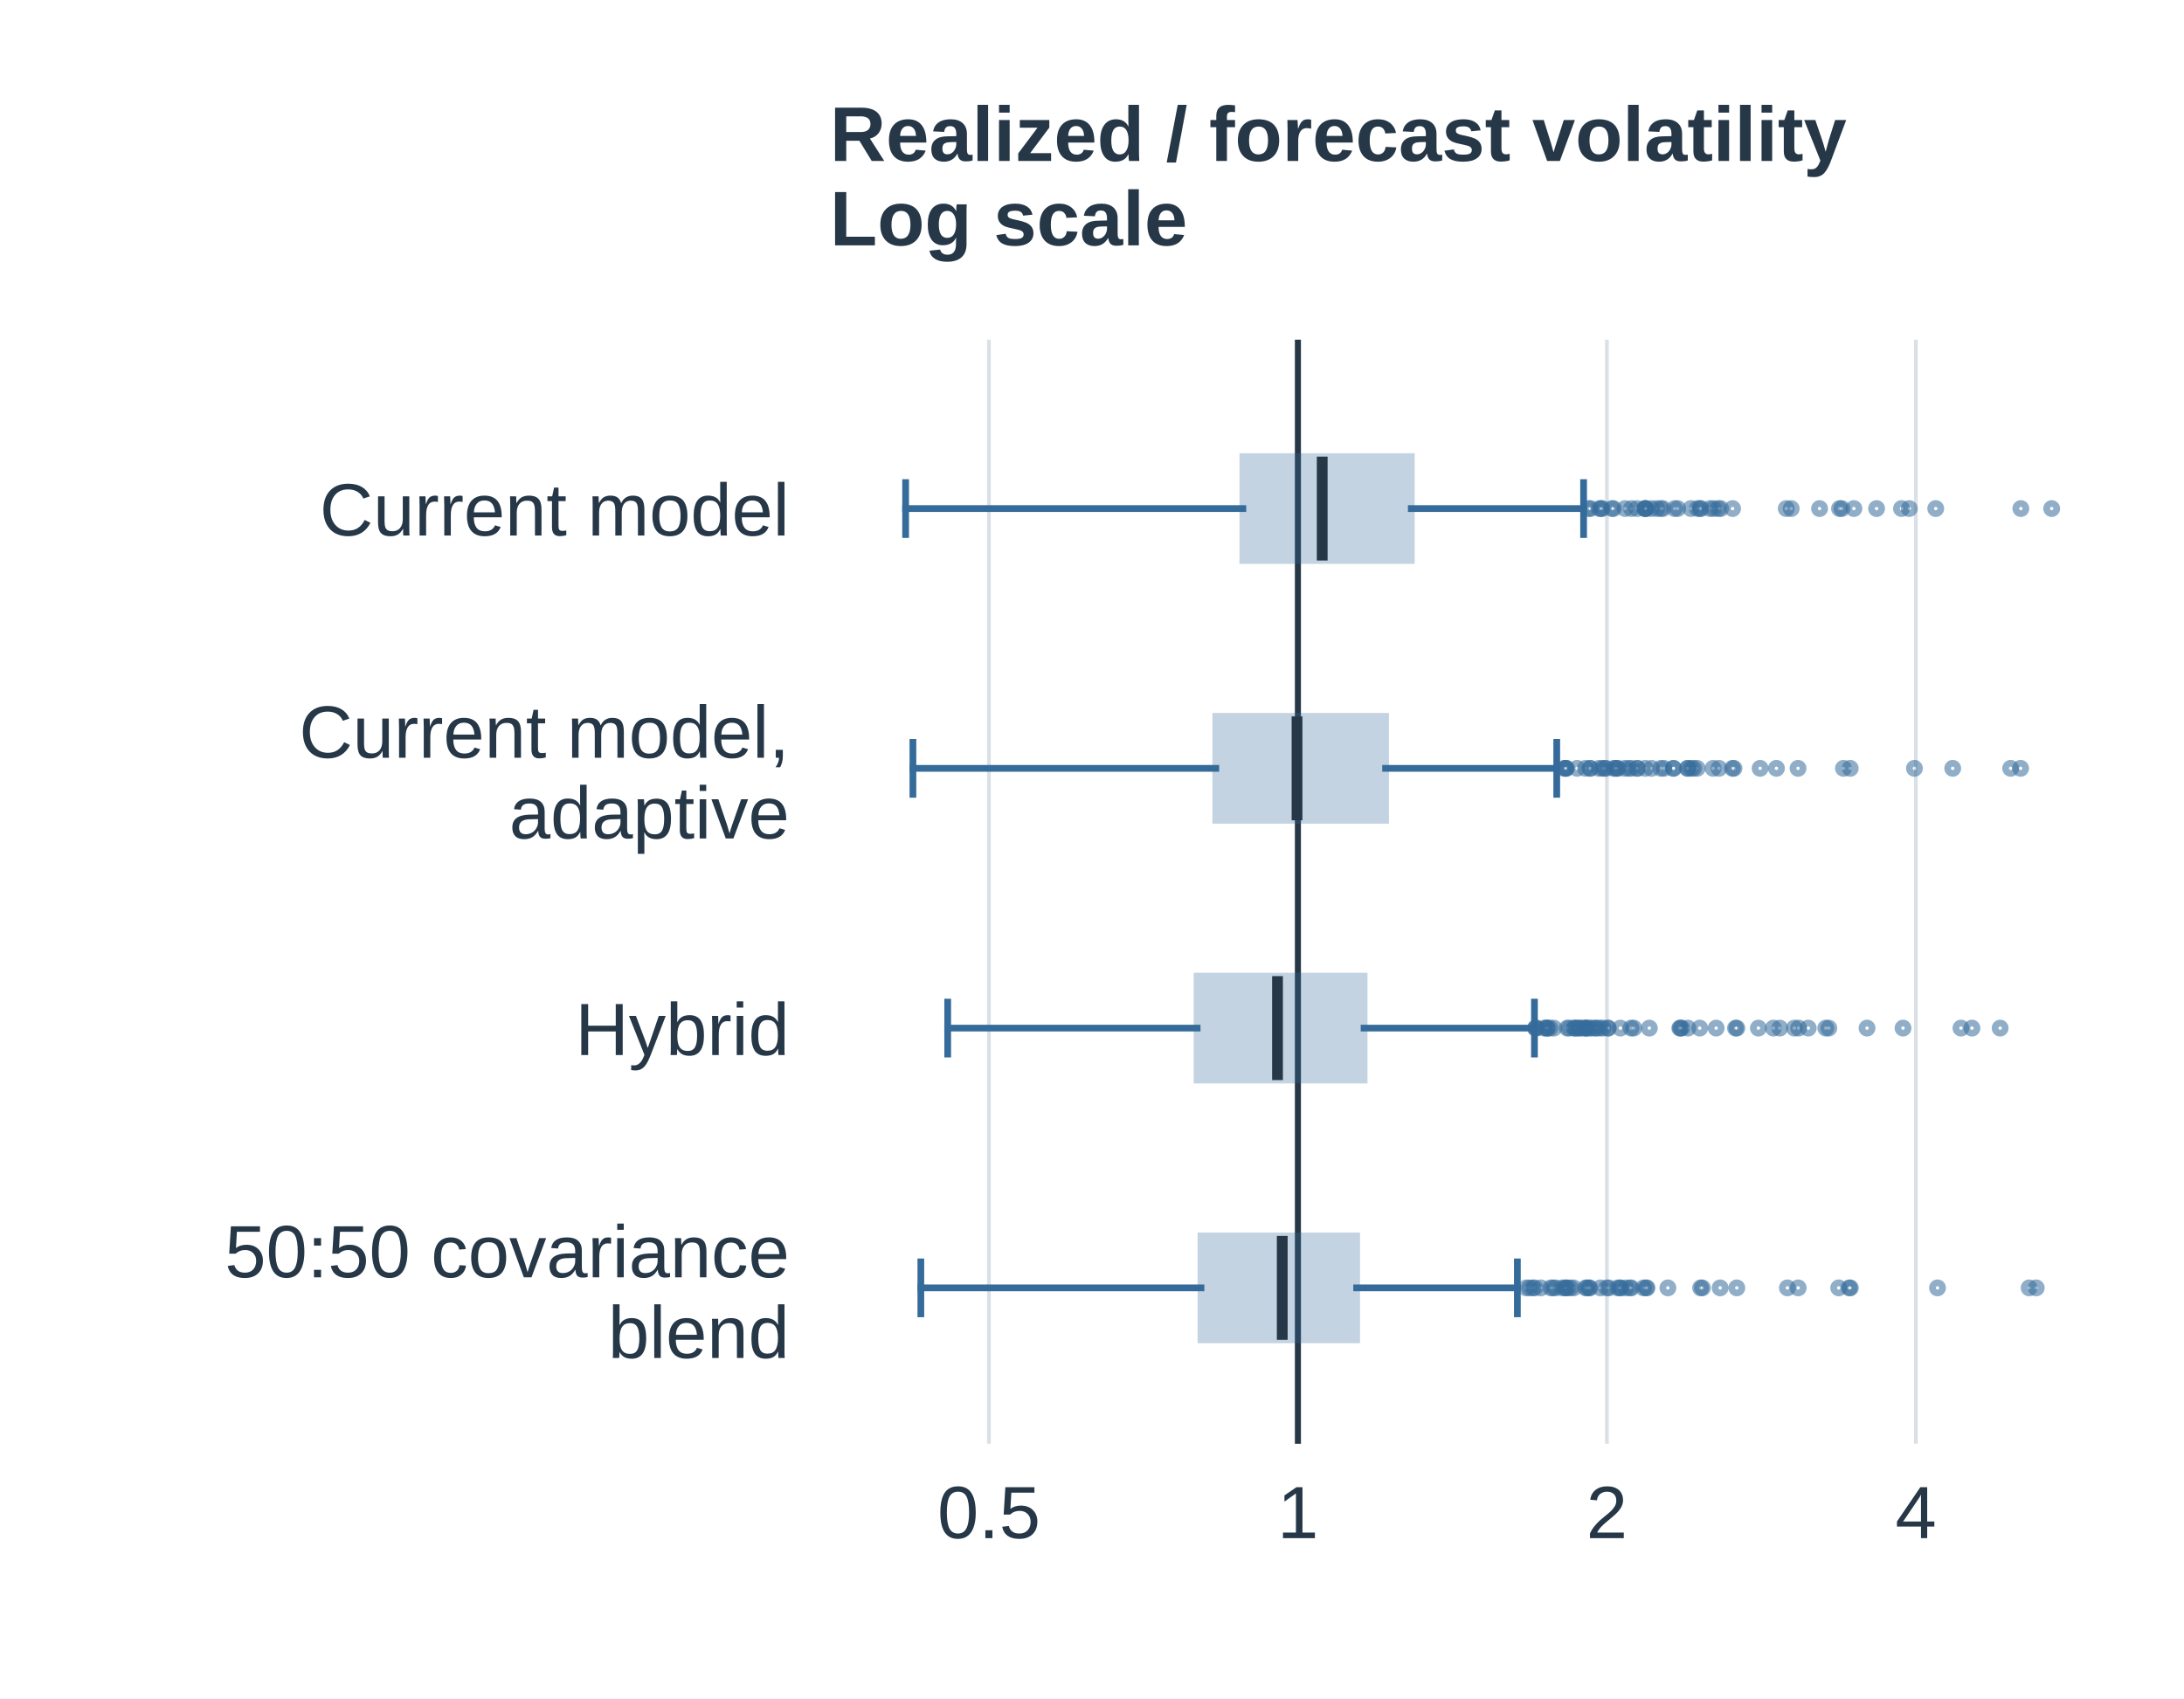
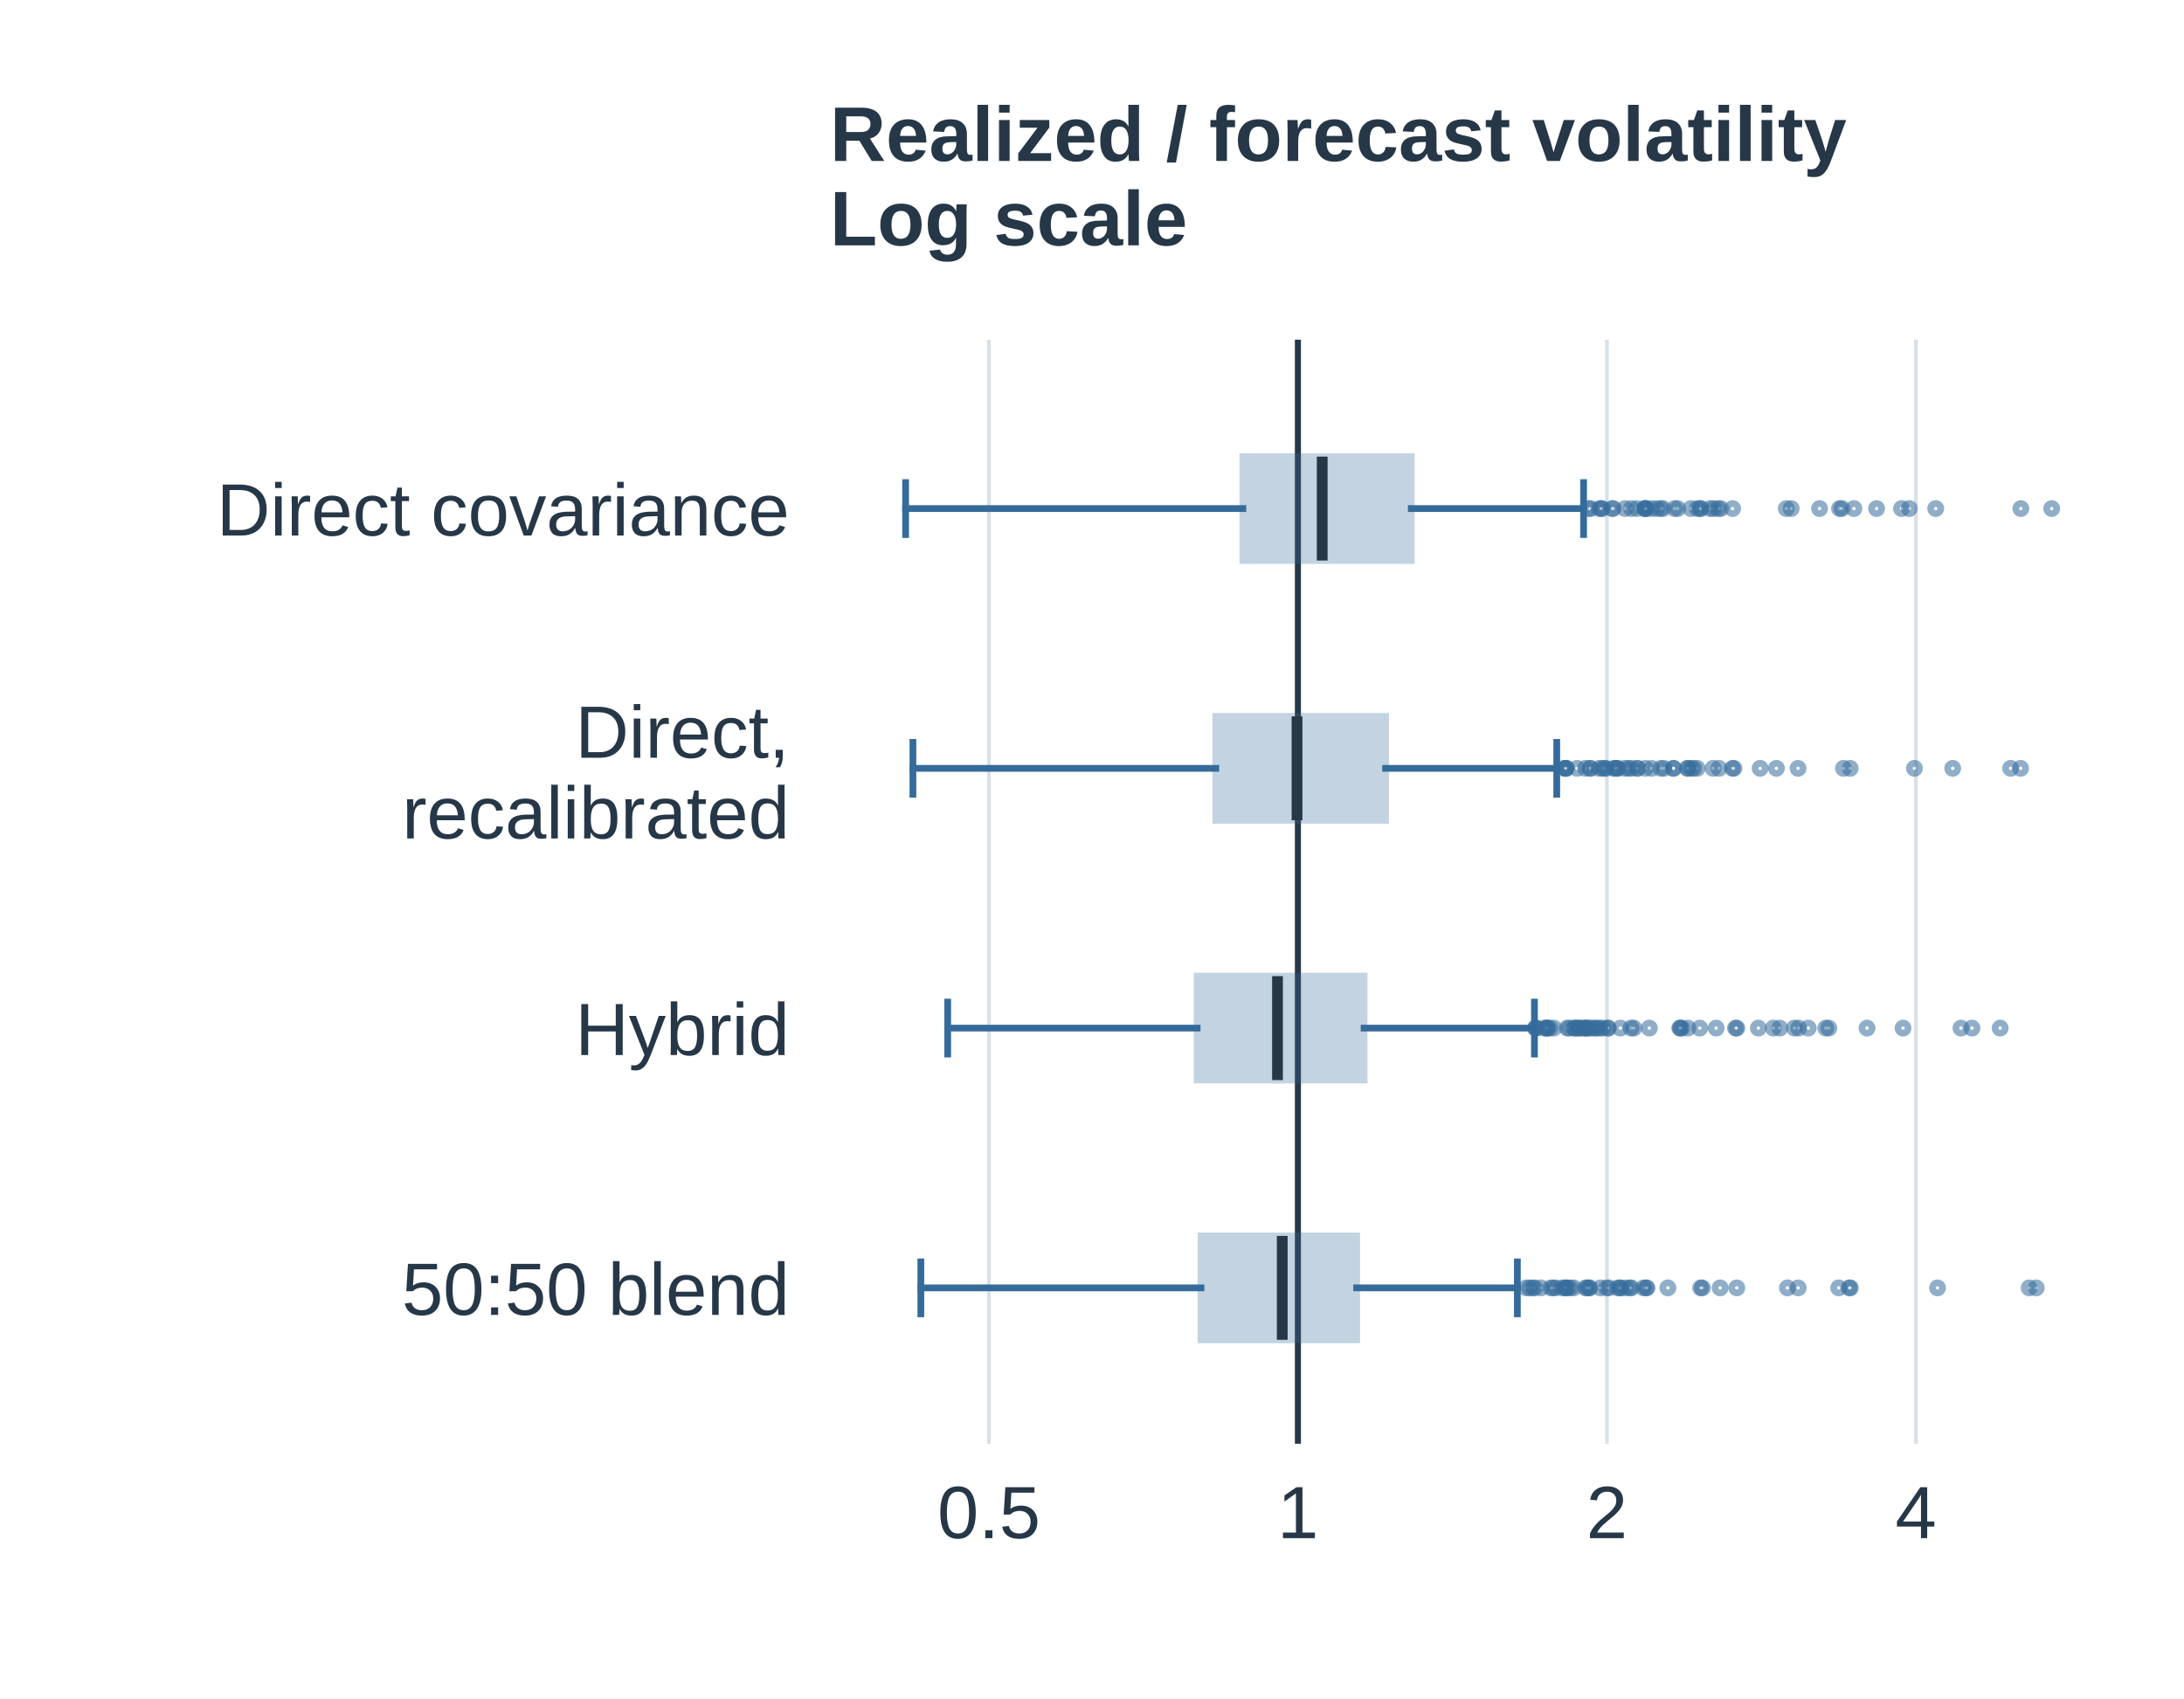
<svg xmlns="http://www.w3.org/2000/svg" xmlns:xlink="http://www.w3.org/1999/xlink" width="324pt" height="252pt" viewBox="0 0 324 252" version="1.1">
  <defs>
    <style type="text/css">*{stroke-linejoin: round; stroke-linecap: butt}</style>
  </defs>
  <g id="figure_1">
    <g id="patch_1">
      <path d="M 0 252 L 324 252 L 324 0 L 0 0 z " style="fill: #ffffff" />
    </g>
    <g id="axes_1">
      <g id="patch_2">
        <path d="M 123.12 214.2 L 311.04 214.2 L 311.04 50.4 L 123.12 50.4 z " style="fill: #ffffff" />
      </g>
      <g id="matplotlib.axis_1">
        <g id="xtick_1">
          <g id="line2d_1">
            <path d="M 146.708 214.2 L 146.708 50.4 " clip-path="url(#p8381955d61)" style="fill: none; stroke: #d9e0e7; stroke-width: 0.55; stroke-linecap: square" />
          </g>
          <g id="line2d_2" />
          <g id="text_1">
            <text style="font-size: 11px; font-family: 'Arial', 'DejaVu Sans', sans-serif; text-anchor: middle; fill: #263747" x="146.708" y="228.208" transform="rotate(-0 146.7077 228.2083)">0.5</text>
          </g>
        </g>
        <g id="xtick_2">
          <g id="line2d_3">
            <path d="M 192.547 214.2 L 192.547 50.4 " clip-path="url(#p8381955d61)" style="fill: none; stroke: #d9e0e7; stroke-width: 0.55; stroke-linecap: square" />
          </g>
          <g id="line2d_4" />
          <g id="text_2">
            <text style="font-size: 11px; font-family: 'Arial', 'DejaVu Sans', sans-serif; text-anchor: middle; fill: #263747" x="192.547" y="228.208" transform="rotate(-0 192.547 228.2083)">1</text>
          </g>
        </g>
        <g id="xtick_3">
          <g id="line2d_5">
            <path d="M 238.386 214.2 L 238.386 50.4 " clip-path="url(#p8381955d61)" style="fill: none; stroke: #d9e0e7; stroke-width: 0.55; stroke-linecap: square" />
          </g>
          <g id="line2d_6" />
          <g id="text_3">
            <text style="font-size: 11px; font-family: 'Arial', 'DejaVu Sans', sans-serif; text-anchor: middle; fill: #263747" x="238.386" y="228.208" transform="rotate(-0 238.3864 228.2083)">2</text>
          </g>
        </g>
        <g id="xtick_4">
          <g id="line2d_7">
            <path d="M 284.226 214.2 L 284.226 50.4 " clip-path="url(#p8381955d61)" style="fill: none; stroke: #d9e0e7; stroke-width: 0.55; stroke-linecap: square" />
          </g>
          <g id="line2d_8" />
          <g id="text_4">
            <text style="font-size: 11px; font-family: 'Arial', 'DejaVu Sans', sans-serif; text-anchor: middle; fill: #263747" x="284.226" y="228.208" transform="rotate(-0 284.2257 228.2083)">4</text>
          </g>
        </g>
      </g>
      <g id="matplotlib.axis_2">
        <g id="ytick_1">
          <g id="line2d_9" />
          <g id="text_5">
-             <text style="font-size: 11px; font-family: 'Arial', 'DejaVu Sans', sans-serif; text-anchor: end; fill: #263747" x="117.12" y="79.456" transform="rotate(-0 117.12 79.45592)">Current model</text>
+             <text style="font-size: 11px; font-family: 'Arial', 'DejaVu Sans', sans-serif; text-anchor: end; fill: #263747" x="117.12" y="79.456" transform="rotate(-0 117.12 79.45592)">Direct covariance</text>
          </g>
        </g>
        <g id="ytick_2">
          <g id="line2d_10" />
          <g id="text_6">
-             <text style="font-size: 11px; font-family: 'Arial', 'DejaVu Sans', sans-serif; fill: #263747" transform="translate(44.37391 112.4232)">Current model,</text>
-             <text style="font-size: 11px; font-family: 'Arial', 'DejaVu Sans', sans-serif; fill: #263747" transform="translate(75.53484 124.3954)">adaptive</text>
+             <text style="font-size: 11px; font-family: 'Arial', 'DejaVu Sans', sans-serif; fill: #263747" transform="translate(85.34031 112.4232)">Direct,</text>
+             <text style="font-size: 11px; font-family: 'Arial', 'DejaVu Sans', sans-serif; fill: #263747" transform="translate(59.64844 124.3954)">recalibrated</text>
          </g>
        </g>
        <g id="ytick_3">
          <g id="line2d_11" />
          <g id="text_7">
            <text style="font-size: 11px; font-family: 'Arial', 'DejaVu Sans', sans-serif; text-anchor: end; fill: #263747" x="117.12" y="156.538" transform="rotate(-0 117.12 156.5383)">Hybrid</text>
          </g>
        </g>
        <g id="ytick_4">
          <g id="line2d_12" />
          <g id="text_8">
-             <text style="font-size: 11px; font-family: 'Arial', 'DejaVu Sans', sans-serif; fill: #263747" transform="translate(33.34813 189.5056)">50:50 covariance</text>
-             <text style="font-size: 11px; font-family: 'Arial', 'DejaVu Sans', sans-serif; fill: #263747" transform="translate(90.20781 201.4778)">blend</text>
+             <text style="font-size: 11px; font-family: 'Arial', 'DejaVu Sans', sans-serif; text-anchor: end; fill: #263747" x="117.12" y="195.079" transform="rotate(-0 117.12 195.0794)">50:50 blend</text>
          </g>
        </g>
      </g>
      <g id="line2d_13">
        <path d="M 192.547 214.2 L 192.547 50.4 " clip-path="url(#p8381955d61)" style="fill: none; stroke: #263747; stroke-width: 0.9; stroke-linecap: square" />
      </g>
      <g id="patch_3">
        <path d="M 184.379 67.744 L 184.379 83.16 L 209.368 83.16 L 209.368 67.744 L 184.379 67.744 z " clip-path="url(#p8381955d61)" style="fill: #356b9a; opacity: 0.3; stroke: #356b9a; stroke-linejoin: miter" />
      </g>
      <g id="line2d_14">
        <path d="M 184.379 75.452 L 134.349 75.452 " clip-path="url(#p8381955d61)" style="fill: none; stroke: #356b9a; stroke-linecap: square" />
      </g>
      <g id="line2d_15">
        <path d="M 209.368 75.452 L 234.928 75.452 " clip-path="url(#p8381955d61)" style="fill: none; stroke: #356b9a; stroke-linecap: square" />
      </g>
      <g id="line2d_16">
        <path d="M 134.349 71.598 L 134.349 79.306 " clip-path="url(#p8381955d61)" style="fill: none; stroke: #356b9a; stroke-linecap: square" />
      </g>
      <g id="line2d_17">
        <path d="M 234.928 71.598 L 234.928 79.306 " clip-path="url(#p8381955d61)" style="fill: none; stroke: #356b9a; stroke-linecap: square" />
      </g>
      <g id="line2d_18">
        <defs>
          <path id="m0760c5fe86" d="M 0 0.75 C 0.199 0.75 0.39 0.671 0.53 0.53 C 0.671 0.39 0.75 0.199 0.75 0 C 0.75 -0.199 0.671 -0.39 0.53 -0.53 C 0.39 -0.671 0.199 -0.75 0 -0.75 C -0.199 -0.75 -0.39 -0.671 -0.53 -0.53 C -0.671 -0.39 -0.75 -0.199 -0.75 0 C -0.75 0.199 -0.671 0.39 -0.53 0.53 C -0.39 0.671 -0.199 0.75 0 0.75 z " style="stroke: #356b9a; stroke-opacity: 0.55" />
        </defs>
        <g clip-path="url(#p8381955d61)">
          <use xlink:href="#m0760c5fe86" x="235.683" y="75.452" style="fill-opacity: 0; stroke: #356b9a; stroke-opacity: 0.55" />
          <use xlink:href="#m0760c5fe86" x="235.956" y="75.452" style="fill-opacity: 0; stroke: #356b9a; stroke-opacity: 0.55" />
          <use xlink:href="#m0760c5fe86" x="237.272" y="75.452" style="fill-opacity: 0; stroke: #356b9a; stroke-opacity: 0.55" />
          <use xlink:href="#m0760c5fe86" x="237.536" y="75.452" style="fill-opacity: 0; stroke: #356b9a; stroke-opacity: 0.55" />
          <use xlink:href="#m0760c5fe86" x="237.68" y="75.452" style="fill-opacity: 0; stroke: #356b9a; stroke-opacity: 0.55" />
          <use xlink:href="#m0760c5fe86" x="239.118" y="75.452" style="fill-opacity: 0; stroke: #356b9a; stroke-opacity: 0.55" />
          <use xlink:href="#m0760c5fe86" x="239.365" y="75.452" style="fill-opacity: 0; stroke: #356b9a; stroke-opacity: 0.55" />
          <use xlink:href="#m0760c5fe86" x="241.075" y="75.452" style="fill-opacity: 0; stroke: #356b9a; stroke-opacity: 0.55" />
          <use xlink:href="#m0760c5fe86" x="242.027" y="75.452" style="fill-opacity: 0; stroke: #356b9a; stroke-opacity: 0.55" />
          <use xlink:href="#m0760c5fe86" x="242.865" y="75.452" style="fill-opacity: 0; stroke: #356b9a; stroke-opacity: 0.55" />
          <use xlink:href="#m0760c5fe86" x="243.973" y="75.452" style="fill-opacity: 0; stroke: #356b9a; stroke-opacity: 0.55" />
          <use xlink:href="#m0760c5fe86" x="244.111" y="75.452" style="fill-opacity: 0; stroke: #356b9a; stroke-opacity: 0.55" />
          <use xlink:href="#m0760c5fe86" x="244.115" y="75.452" style="fill-opacity: 0; stroke: #356b9a; stroke-opacity: 0.55" />
          <use xlink:href="#m0760c5fe86" x="244.145" y="75.452" style="fill-opacity: 0; stroke: #356b9a; stroke-opacity: 0.55" />
          <use xlink:href="#m0760c5fe86" x="244.978" y="75.452" style="fill-opacity: 0; stroke: #356b9a; stroke-opacity: 0.55" />
          <use xlink:href="#m0760c5fe86" x="245.769" y="75.452" style="fill-opacity: 0; stroke: #356b9a; stroke-opacity: 0.55" />
          <use xlink:href="#m0760c5fe86" x="246.343" y="75.452" style="fill-opacity: 0; stroke: #356b9a; stroke-opacity: 0.55" />
          <use xlink:href="#m0760c5fe86" x="246.686" y="75.452" style="fill-opacity: 0; stroke: #356b9a; stroke-opacity: 0.55" />
          <use xlink:href="#m0760c5fe86" x="248.424" y="75.452" style="fill-opacity: 0; stroke: #356b9a; stroke-opacity: 0.55" />
          <use xlink:href="#m0760c5fe86" x="248.892" y="75.452" style="fill-opacity: 0; stroke: #356b9a; stroke-opacity: 0.55" />
          <use xlink:href="#m0760c5fe86" x="250.844" y="75.452" style="fill-opacity: 0; stroke: #356b9a; stroke-opacity: 0.55" />
          <use xlink:href="#m0760c5fe86" x="251.808" y="75.452" style="fill-opacity: 0; stroke: #356b9a; stroke-opacity: 0.55" />
          <use xlink:href="#m0760c5fe86" x="252.203" y="75.452" style="fill-opacity: 0; stroke: #356b9a; stroke-opacity: 0.55" />
          <use xlink:href="#m0760c5fe86" x="252.338" y="75.452" style="fill-opacity: 0; stroke: #356b9a; stroke-opacity: 0.55" />
          <use xlink:href="#m0760c5fe86" x="253.681" y="75.452" style="fill-opacity: 0; stroke: #356b9a; stroke-opacity: 0.55" />
          <use xlink:href="#m0760c5fe86" x="254.204" y="75.452" style="fill-opacity: 0; stroke: #356b9a; stroke-opacity: 0.55" />
          <use xlink:href="#m0760c5fe86" x="254.869" y="75.452" style="fill-opacity: 0; stroke: #356b9a; stroke-opacity: 0.55" />
          <use xlink:href="#m0760c5fe86" x="255.266" y="75.452" style="fill-opacity: 0; stroke: #356b9a; stroke-opacity: 0.55" />
          <use xlink:href="#m0760c5fe86" x="257.033" y="75.452" style="fill-opacity: 0; stroke: #356b9a; stroke-opacity: 0.55" />
          <use xlink:href="#m0760c5fe86" x="264.991" y="75.452" style="fill-opacity: 0; stroke: #356b9a; stroke-opacity: 0.55" />
          <use xlink:href="#m0760c5fe86" x="265.729" y="75.452" style="fill-opacity: 0; stroke: #356b9a; stroke-opacity: 0.55" />
          <use xlink:href="#m0760c5fe86" x="269.935" y="75.452" style="fill-opacity: 0; stroke: #356b9a; stroke-opacity: 0.55" />
          <use xlink:href="#m0760c5fe86" x="272.891" y="75.452" style="fill-opacity: 0; stroke: #356b9a; stroke-opacity: 0.55" />
          <use xlink:href="#m0760c5fe86" x="273.241" y="75.452" style="fill-opacity: 0; stroke: #356b9a; stroke-opacity: 0.55" />
          <use xlink:href="#m0760c5fe86" x="275.027" y="75.452" style="fill-opacity: 0; stroke: #356b9a; stroke-opacity: 0.55" />
          <use xlink:href="#m0760c5fe86" x="278.394" y="75.452" style="fill-opacity: 0; stroke: #356b9a; stroke-opacity: 0.55" />
          <use xlink:href="#m0760c5fe86" x="282.091" y="75.452" style="fill-opacity: 0; stroke: #356b9a; stroke-opacity: 0.55" />
          <use xlink:href="#m0760c5fe86" x="283.246" y="75.452" style="fill-opacity: 0; stroke: #356b9a; stroke-opacity: 0.55" />
          <use xlink:href="#m0760c5fe86" x="287.167" y="75.452" style="fill-opacity: 0; stroke: #356b9a; stroke-opacity: 0.55" />
          <use xlink:href="#m0760c5fe86" x="299.796" y="75.452" style="fill-opacity: 0; stroke: #356b9a; stroke-opacity: 0.55" />
          <use xlink:href="#m0760c5fe86" x="304.371" y="75.452" style="fill-opacity: 0; stroke: #356b9a; stroke-opacity: 0.55" />
        </g>
      </g>
      <g id="patch_4">
        <path d="M 180.365 106.285 L 180.365 121.701 L 205.555 121.701 L 205.555 106.285 L 180.365 106.285 z " clip-path="url(#p8381955d61)" style="fill: #356b9a; opacity: 0.3; stroke: #356b9a; stroke-linejoin: miter" />
      </g>
      <g id="line2d_19">
        <path d="M 180.365 113.993 L 135.432 113.993 " clip-path="url(#p8381955d61)" style="fill: none; stroke: #356b9a; stroke-linecap: square" />
      </g>
      <g id="line2d_20">
        <path d="M 205.555 113.993 L 230.945 113.993 " clip-path="url(#p8381955d61)" style="fill: none; stroke: #356b9a; stroke-linecap: square" />
      </g>
      <g id="line2d_21">
        <path d="M 135.432 110.139 L 135.432 117.847 " clip-path="url(#p8381955d61)" style="fill: none; stroke: #356b9a; stroke-linecap: square" />
      </g>
      <g id="line2d_22">
        <path d="M 230.945 110.139 L 230.945 117.847 " clip-path="url(#p8381955d61)" style="fill: none; stroke: #356b9a; stroke-linecap: square" />
      </g>
      <g id="line2d_23">
        <g clip-path="url(#p8381955d61)">
          <use xlink:href="#m0760c5fe86" x="232.041" y="113.993" style="fill-opacity: 0; stroke: #356b9a; stroke-opacity: 0.55" />
          <use xlink:href="#m0760c5fe86" x="232.257" y="113.993" style="fill-opacity: 0; stroke: #356b9a; stroke-opacity: 0.55" />
          <use xlink:href="#m0760c5fe86" x="232.33" y="113.993" style="fill-opacity: 0; stroke: #356b9a; stroke-opacity: 0.55" />
          <use xlink:href="#m0760c5fe86" x="232.364" y="113.993" style="fill-opacity: 0; stroke: #356b9a; stroke-opacity: 0.55" />
          <use xlink:href="#m0760c5fe86" x="233.965" y="113.993" style="fill-opacity: 0; stroke: #356b9a; stroke-opacity: 0.55" />
          <use xlink:href="#m0760c5fe86" x="235.201" y="113.993" style="fill-opacity: 0; stroke: #356b9a; stroke-opacity: 0.55" />
          <use xlink:href="#m0760c5fe86" x="235.885" y="113.993" style="fill-opacity: 0; stroke: #356b9a; stroke-opacity: 0.55" />
          <use xlink:href="#m0760c5fe86" x="235.945" y="113.993" style="fill-opacity: 0; stroke: #356b9a; stroke-opacity: 0.55" />
          <use xlink:href="#m0760c5fe86" x="237.214" y="113.993" style="fill-opacity: 0; stroke: #356b9a; stroke-opacity: 0.55" />
          <use xlink:href="#m0760c5fe86" x="237.718" y="113.993" style="fill-opacity: 0; stroke: #356b9a; stroke-opacity: 0.55" />
          <use xlink:href="#m0760c5fe86" x="238.035" y="113.993" style="fill-opacity: 0; stroke: #356b9a; stroke-opacity: 0.55" />
          <use xlink:href="#m0760c5fe86" x="238.283" y="113.993" style="fill-opacity: 0; stroke: #356b9a; stroke-opacity: 0.55" />
          <use xlink:href="#m0760c5fe86" x="239.412" y="113.993" style="fill-opacity: 0; stroke: #356b9a; stroke-opacity: 0.55" />
          <use xlink:href="#m0760c5fe86" x="239.601" y="113.993" style="fill-opacity: 0; stroke: #356b9a; stroke-opacity: 0.55" />
          <use xlink:href="#m0760c5fe86" x="239.932" y="113.993" style="fill-opacity: 0; stroke: #356b9a; stroke-opacity: 0.55" />
          <use xlink:href="#m0760c5fe86" x="239.967" y="113.993" style="fill-opacity: 0; stroke: #356b9a; stroke-opacity: 0.55" />
          <use xlink:href="#m0760c5fe86" x="241.041" y="113.993" style="fill-opacity: 0; stroke: #356b9a; stroke-opacity: 0.55" />
          <use xlink:href="#m0760c5fe86" x="241.586" y="113.993" style="fill-opacity: 0; stroke: #356b9a; stroke-opacity: 0.55" />
          <use xlink:href="#m0760c5fe86" x="241.982" y="113.993" style="fill-opacity: 0; stroke: #356b9a; stroke-opacity: 0.55" />
          <use xlink:href="#m0760c5fe86" x="242.842" y="113.993" style="fill-opacity: 0; stroke: #356b9a; stroke-opacity: 0.55" />
          <use xlink:href="#m0760c5fe86" x="242.949" y="113.993" style="fill-opacity: 0; stroke: #356b9a; stroke-opacity: 0.55" />
          <use xlink:href="#m0760c5fe86" x="244.078" y="113.993" style="fill-opacity: 0; stroke: #356b9a; stroke-opacity: 0.55" />
          <use xlink:href="#m0760c5fe86" x="245.017" y="113.993" style="fill-opacity: 0; stroke: #356b9a; stroke-opacity: 0.55" />
          <use xlink:href="#m0760c5fe86" x="246.386" y="113.993" style="fill-opacity: 0; stroke: #356b9a; stroke-opacity: 0.55" />
          <use xlink:href="#m0760c5fe86" x="246.855" y="113.993" style="fill-opacity: 0; stroke: #356b9a; stroke-opacity: 0.55" />
          <use xlink:href="#m0760c5fe86" x="248.245" y="113.993" style="fill-opacity: 0; stroke: #356b9a; stroke-opacity: 0.55" />
          <use xlink:href="#m0760c5fe86" x="248.282" y="113.993" style="fill-opacity: 0; stroke: #356b9a; stroke-opacity: 0.55" />
          <use xlink:href="#m0760c5fe86" x="250.327" y="113.993" style="fill-opacity: 0; stroke: #356b9a; stroke-opacity: 0.55" />
          <use xlink:href="#m0760c5fe86" x="250.391" y="113.993" style="fill-opacity: 0; stroke: #356b9a; stroke-opacity: 0.55" />
          <use xlink:href="#m0760c5fe86" x="250.875" y="113.993" style="fill-opacity: 0; stroke: #356b9a; stroke-opacity: 0.55" />
          <use xlink:href="#m0760c5fe86" x="251.257" y="113.993" style="fill-opacity: 0; stroke: #356b9a; stroke-opacity: 0.55" />
          <use xlink:href="#m0760c5fe86" x="251.784" y="113.993" style="fill-opacity: 0; stroke: #356b9a; stroke-opacity: 0.55" />
          <use xlink:href="#m0760c5fe86" x="254.14" y="113.993" style="fill-opacity: 0; stroke: #356b9a; stroke-opacity: 0.55" />
          <use xlink:href="#m0760c5fe86" x="255.017" y="113.993" style="fill-opacity: 0; stroke: #356b9a; stroke-opacity: 0.55" />
          <use xlink:href="#m0760c5fe86" x="257.002" y="113.993" style="fill-opacity: 0; stroke: #356b9a; stroke-opacity: 0.55" />
          <use xlink:href="#m0760c5fe86" x="257.242" y="113.993" style="fill-opacity: 0; stroke: #356b9a; stroke-opacity: 0.55" />
          <use xlink:href="#m0760c5fe86" x="261.116" y="113.993" style="fill-opacity: 0; stroke: #356b9a; stroke-opacity: 0.55" />
          <use xlink:href="#m0760c5fe86" x="263.537" y="113.993" style="fill-opacity: 0; stroke: #356b9a; stroke-opacity: 0.55" />
          <use xlink:href="#m0760c5fe86" x="266.742" y="113.993" style="fill-opacity: 0; stroke: #356b9a; stroke-opacity: 0.55" />
          <use xlink:href="#m0760c5fe86" x="273.478" y="113.993" style="fill-opacity: 0; stroke: #356b9a; stroke-opacity: 0.55" />
          <use xlink:href="#m0760c5fe86" x="274.484" y="113.993" style="fill-opacity: 0; stroke: #356b9a; stroke-opacity: 0.55" />
          <use xlink:href="#m0760c5fe86" x="284.012" y="113.993" style="fill-opacity: 0; stroke: #356b9a; stroke-opacity: 0.55" />
          <use xlink:href="#m0760c5fe86" x="289.687" y="113.993" style="fill-opacity: 0; stroke: #356b9a; stroke-opacity: 0.55" />
          <use xlink:href="#m0760c5fe86" x="298.282" y="113.993" style="fill-opacity: 0; stroke: #356b9a; stroke-opacity: 0.55" />
          <use xlink:href="#m0760c5fe86" x="299.757" y="113.993" style="fill-opacity: 0; stroke: #356b9a; stroke-opacity: 0.55" />
        </g>
      </g>
      <g id="patch_5">
        <path d="M 177.594 144.826 L 177.594 160.242 L 202.364 160.242 L 202.364 144.826 L 177.594 144.826 z " clip-path="url(#p8381955d61)" style="fill: #356b9a; opacity: 0.3; stroke: #356b9a; stroke-linejoin: miter" />
      </g>
      <g id="line2d_24">
        <path d="M 177.594 152.534 L 140.592 152.534 " clip-path="url(#p8381955d61)" style="fill: none; stroke: #356b9a; stroke-linecap: square" />
      </g>
      <g id="line2d_25">
        <path d="M 202.364 152.534 L 227.638 152.534 " clip-path="url(#p8381955d61)" style="fill: none; stroke: #356b9a; stroke-linecap: square" />
      </g>
      <g id="line2d_26">
        <path d="M 140.592 148.68 L 140.592 156.388 " clip-path="url(#p8381955d61)" style="fill: none; stroke: #356b9a; stroke-linecap: square" />
      </g>
      <g id="line2d_27">
        <path d="M 227.638 148.68 L 227.638 156.388 " clip-path="url(#p8381955d61)" style="fill: none; stroke: #356b9a; stroke-linecap: square" />
      </g>
      <g id="line2d_28">
        <g clip-path="url(#p8381955d61)">
          <use xlink:href="#m0760c5fe86" x="227.799" y="152.534" style="fill-opacity: 0; stroke: #356b9a; stroke-opacity: 0.55" />
          <use xlink:href="#m0760c5fe86" x="227.808" y="152.534" style="fill-opacity: 0; stroke: #356b9a; stroke-opacity: 0.55" />
          <use xlink:href="#m0760c5fe86" x="227.892" y="152.534" style="fill-opacity: 0; stroke: #356b9a; stroke-opacity: 0.55" />
          <use xlink:href="#m0760c5fe86" x="229.059" y="152.534" style="fill-opacity: 0; stroke: #356b9a; stroke-opacity: 0.55" />
          <use xlink:href="#m0760c5fe86" x="229.432" y="152.534" style="fill-opacity: 0; stroke: #356b9a; stroke-opacity: 0.55" />
          <use xlink:href="#m0760c5fe86" x="229.515" y="152.534" style="fill-opacity: 0; stroke: #356b9a; stroke-opacity: 0.55" />
          <use xlink:href="#m0760c5fe86" x="229.535" y="152.534" style="fill-opacity: 0; stroke: #356b9a; stroke-opacity: 0.55" />
          <use xlink:href="#m0760c5fe86" x="229.906" y="152.534" style="fill-opacity: 0; stroke: #356b9a; stroke-opacity: 0.55" />
          <use xlink:href="#m0760c5fe86" x="230.513" y="152.534" style="fill-opacity: 0; stroke: #356b9a; stroke-opacity: 0.55" />
          <use xlink:href="#m0760c5fe86" x="232.493" y="152.534" style="fill-opacity: 0; stroke: #356b9a; stroke-opacity: 0.55" />
          <use xlink:href="#m0760c5fe86" x="232.793" y="152.534" style="fill-opacity: 0; stroke: #356b9a; stroke-opacity: 0.55" />
          <use xlink:href="#m0760c5fe86" x="233.516" y="152.534" style="fill-opacity: 0; stroke: #356b9a; stroke-opacity: 0.55" />
          <use xlink:href="#m0760c5fe86" x="233.636" y="152.534" style="fill-opacity: 0; stroke: #356b9a; stroke-opacity: 0.55" />
          <use xlink:href="#m0760c5fe86" x="233.838" y="152.534" style="fill-opacity: 0; stroke: #356b9a; stroke-opacity: 0.55" />
          <use xlink:href="#m0760c5fe86" x="234.21" y="152.534" style="fill-opacity: 0; stroke: #356b9a; stroke-opacity: 0.55" />
          <use xlink:href="#m0760c5fe86" x="234.413" y="152.534" style="fill-opacity: 0; stroke: #356b9a; stroke-opacity: 0.55" />
          <use xlink:href="#m0760c5fe86" x="234.813" y="152.534" style="fill-opacity: 0; stroke: #356b9a; stroke-opacity: 0.55" />
          <use xlink:href="#m0760c5fe86" x="235.3" y="152.534" style="fill-opacity: 0; stroke: #356b9a; stroke-opacity: 0.55" />
          <use xlink:href="#m0760c5fe86" x="235.323" y="152.534" style="fill-opacity: 0; stroke: #356b9a; stroke-opacity: 0.55" />
          <use xlink:href="#m0760c5fe86" x="235.329" y="152.534" style="fill-opacity: 0; stroke: #356b9a; stroke-opacity: 0.55" />
          <use xlink:href="#m0760c5fe86" x="235.814" y="152.534" style="fill-opacity: 0; stroke: #356b9a; stroke-opacity: 0.55" />
          <use xlink:href="#m0760c5fe86" x="236.181" y="152.534" style="fill-opacity: 0; stroke: #356b9a; stroke-opacity: 0.55" />
          <use xlink:href="#m0760c5fe86" x="236.683" y="152.534" style="fill-opacity: 0; stroke: #356b9a; stroke-opacity: 0.55" />
          <use xlink:href="#m0760c5fe86" x="236.839" y="152.534" style="fill-opacity: 0; stroke: #356b9a; stroke-opacity: 0.55" />
          <use xlink:href="#m0760c5fe86" x="237.373" y="152.534" style="fill-opacity: 0; stroke: #356b9a; stroke-opacity: 0.55" />
          <use xlink:href="#m0760c5fe86" x="237.802" y="152.534" style="fill-opacity: 0; stroke: #356b9a; stroke-opacity: 0.55" />
          <use xlink:href="#m0760c5fe86" x="238.554" y="152.534" style="fill-opacity: 0; stroke: #356b9a; stroke-opacity: 0.55" />
          <use xlink:href="#m0760c5fe86" x="238.587" y="152.534" style="fill-opacity: 0; stroke: #356b9a; stroke-opacity: 0.55" />
          <use xlink:href="#m0760c5fe86" x="240.395" y="152.534" style="fill-opacity: 0; stroke: #356b9a; stroke-opacity: 0.55" />
          <use xlink:href="#m0760c5fe86" x="241.97" y="152.534" style="fill-opacity: 0; stroke: #356b9a; stroke-opacity: 0.55" />
          <use xlink:href="#m0760c5fe86" x="242.381" y="152.534" style="fill-opacity: 0; stroke: #356b9a; stroke-opacity: 0.55" />
          <use xlink:href="#m0760c5fe86" x="244.681" y="152.534" style="fill-opacity: 0; stroke: #356b9a; stroke-opacity: 0.55" />
          <use xlink:href="#m0760c5fe86" x="249.192" y="152.534" style="fill-opacity: 0; stroke: #356b9a; stroke-opacity: 0.55" />
          <use xlink:href="#m0760c5fe86" x="249.295" y="152.534" style="fill-opacity: 0; stroke: #356b9a; stroke-opacity: 0.55" />
          <use xlink:href="#m0760c5fe86" x="249.483" y="152.534" style="fill-opacity: 0; stroke: #356b9a; stroke-opacity: 0.55" />
          <use xlink:href="#m0760c5fe86" x="250.401" y="152.534" style="fill-opacity: 0; stroke: #356b9a; stroke-opacity: 0.55" />
          <use xlink:href="#m0760c5fe86" x="252.157" y="152.534" style="fill-opacity: 0; stroke: #356b9a; stroke-opacity: 0.55" />
          <use xlink:href="#m0760c5fe86" x="254.594" y="152.534" style="fill-opacity: 0; stroke: #356b9a; stroke-opacity: 0.55" />
          <use xlink:href="#m0760c5fe86" x="257.462" y="152.534" style="fill-opacity: 0; stroke: #356b9a; stroke-opacity: 0.55" />
          <use xlink:href="#m0760c5fe86" x="257.669" y="152.534" style="fill-opacity: 0; stroke: #356b9a; stroke-opacity: 0.55" />
          <use xlink:href="#m0760c5fe86" x="260.859" y="152.534" style="fill-opacity: 0; stroke: #356b9a; stroke-opacity: 0.55" />
          <use xlink:href="#m0760c5fe86" x="263.083" y="152.534" style="fill-opacity: 0; stroke: #356b9a; stroke-opacity: 0.55" />
          <use xlink:href="#m0760c5fe86" x="264.036" y="152.534" style="fill-opacity: 0; stroke: #356b9a; stroke-opacity: 0.55" />
          <use xlink:href="#m0760c5fe86" x="266.2" y="152.534" style="fill-opacity: 0; stroke: #356b9a; stroke-opacity: 0.55" />
          <use xlink:href="#m0760c5fe86" x="266.833" y="152.534" style="fill-opacity: 0; stroke: #356b9a; stroke-opacity: 0.55" />
          <use xlink:href="#m0760c5fe86" x="268.254" y="152.534" style="fill-opacity: 0; stroke: #356b9a; stroke-opacity: 0.55" />
          <use xlink:href="#m0760c5fe86" x="270.851" y="152.534" style="fill-opacity: 0; stroke: #356b9a; stroke-opacity: 0.55" />
          <use xlink:href="#m0760c5fe86" x="271.308" y="152.534" style="fill-opacity: 0; stroke: #356b9a; stroke-opacity: 0.55" />
          <use xlink:href="#m0760c5fe86" x="276.977" y="152.534" style="fill-opacity: 0; stroke: #356b9a; stroke-opacity: 0.55" />
          <use xlink:href="#m0760c5fe86" x="282.316" y="152.534" style="fill-opacity: 0; stroke: #356b9a; stroke-opacity: 0.55" />
          <use xlink:href="#m0760c5fe86" x="290.912" y="152.534" style="fill-opacity: 0; stroke: #356b9a; stroke-opacity: 0.55" />
          <use xlink:href="#m0760c5fe86" x="292.545" y="152.534" style="fill-opacity: 0; stroke: #356b9a; stroke-opacity: 0.55" />
          <use xlink:href="#m0760c5fe86" x="296.724" y="152.534" style="fill-opacity: 0; stroke: #356b9a; stroke-opacity: 0.55" />
        </g>
      </g>
      <g id="patch_6">
        <path d="M 178.168 183.367 L 178.168 198.784 L 201.26 198.784 L 201.26 183.367 L 178.168 183.367 z " clip-path="url(#p8381955d61)" style="fill: #356b9a; opacity: 0.3; stroke: #356b9a; stroke-linejoin: miter" />
      </g>
      <g id="line2d_29">
        <path d="M 178.168 191.075 L 136.608 191.075 " clip-path="url(#p8381955d61)" style="fill: none; stroke: #356b9a; stroke-linecap: square" />
      </g>
      <g id="line2d_30">
        <path d="M 201.26 191.075 L 225.103 191.075 " clip-path="url(#p8381955d61)" style="fill: none; stroke: #356b9a; stroke-linecap: square" />
      </g>
      <g id="line2d_31">
        <path d="M 136.608 187.221 L 136.608 194.929 " clip-path="url(#p8381955d61)" style="fill: none; stroke: #356b9a; stroke-linecap: square" />
      </g>
      <g id="line2d_32">
        <path d="M 225.103 187.221 L 225.103 194.929 " clip-path="url(#p8381955d61)" style="fill: none; stroke: #356b9a; stroke-linecap: square" />
      </g>
      <g id="line2d_33">
        <g clip-path="url(#p8381955d61)">
          <use xlink:href="#m0760c5fe86" x="226.41" y="191.075" style="fill-opacity: 0; stroke: #356b9a; stroke-opacity: 0.55" />
          <use xlink:href="#m0760c5fe86" x="226.901" y="191.075" style="fill-opacity: 0; stroke: #356b9a; stroke-opacity: 0.55" />
          <use xlink:href="#m0760c5fe86" x="227.406" y="191.075" style="fill-opacity: 0; stroke: #356b9a; stroke-opacity: 0.55" />
          <use xlink:href="#m0760c5fe86" x="227.662" y="191.075" style="fill-opacity: 0; stroke: #356b9a; stroke-opacity: 0.55" />
          <use xlink:href="#m0760c5fe86" x="228.601" y="191.075" style="fill-opacity: 0; stroke: #356b9a; stroke-opacity: 0.55" />
          <use xlink:href="#m0760c5fe86" x="230.055" y="191.075" style="fill-opacity: 0; stroke: #356b9a; stroke-opacity: 0.55" />
          <use xlink:href="#m0760c5fe86" x="230.404" y="191.075" style="fill-opacity: 0; stroke: #356b9a; stroke-opacity: 0.55" />
          <use xlink:href="#m0760c5fe86" x="230.788" y="191.075" style="fill-opacity: 0; stroke: #356b9a; stroke-opacity: 0.55" />
          <use xlink:href="#m0760c5fe86" x="231.764" y="191.075" style="fill-opacity: 0; stroke: #356b9a; stroke-opacity: 0.55" />
          <use xlink:href="#m0760c5fe86" x="232.221" y="191.075" style="fill-opacity: 0; stroke: #356b9a; stroke-opacity: 0.55" />
          <use xlink:href="#m0760c5fe86" x="232.274" y="191.075" style="fill-opacity: 0; stroke: #356b9a; stroke-opacity: 0.55" />
          <use xlink:href="#m0760c5fe86" x="232.536" y="191.075" style="fill-opacity: 0; stroke: #356b9a; stroke-opacity: 0.55" />
          <use xlink:href="#m0760c5fe86" x="232.97" y="191.075" style="fill-opacity: 0; stroke: #356b9a; stroke-opacity: 0.55" />
          <use xlink:href="#m0760c5fe86" x="233.462" y="191.075" style="fill-opacity: 0; stroke: #356b9a; stroke-opacity: 0.55" />
          <use xlink:href="#m0760c5fe86" x="235.232" y="191.075" style="fill-opacity: 0; stroke: #356b9a; stroke-opacity: 0.55" />
          <use xlink:href="#m0760c5fe86" x="235.426" y="191.075" style="fill-opacity: 0; stroke: #356b9a; stroke-opacity: 0.55" />
          <use xlink:href="#m0760c5fe86" x="235.749" y="191.075" style="fill-opacity: 0; stroke: #356b9a; stroke-opacity: 0.55" />
          <use xlink:href="#m0760c5fe86" x="235.833" y="191.075" style="fill-opacity: 0; stroke: #356b9a; stroke-opacity: 0.55" />
          <use xlink:href="#m0760c5fe86" x="237.416" y="191.075" style="fill-opacity: 0; stroke: #356b9a; stroke-opacity: 0.55" />
          <use xlink:href="#m0760c5fe86" x="238.351" y="191.075" style="fill-opacity: 0; stroke: #356b9a; stroke-opacity: 0.55" />
          <use xlink:href="#m0760c5fe86" x="238.686" y="191.075" style="fill-opacity: 0; stroke: #356b9a; stroke-opacity: 0.55" />
          <use xlink:href="#m0760c5fe86" x="239.987" y="191.075" style="fill-opacity: 0; stroke: #356b9a; stroke-opacity: 0.55" />
          <use xlink:href="#m0760c5fe86" x="240.33" y="191.075" style="fill-opacity: 0; stroke: #356b9a; stroke-opacity: 0.55" />
          <use xlink:href="#m0760c5fe86" x="240.42" y="191.075" style="fill-opacity: 0; stroke: #356b9a; stroke-opacity: 0.55" />
          <use xlink:href="#m0760c5fe86" x="241.172" y="191.075" style="fill-opacity: 0; stroke: #356b9a; stroke-opacity: 0.55" />
          <use xlink:href="#m0760c5fe86" x="241.781" y="191.075" style="fill-opacity: 0; stroke: #356b9a; stroke-opacity: 0.55" />
          <use xlink:href="#m0760c5fe86" x="242.013" y="191.075" style="fill-opacity: 0; stroke: #356b9a; stroke-opacity: 0.55" />
          <use xlink:href="#m0760c5fe86" x="243.809" y="191.075" style="fill-opacity: 0; stroke: #356b9a; stroke-opacity: 0.55" />
          <use xlink:href="#m0760c5fe86" x="244.19" y="191.075" style="fill-opacity: 0; stroke: #356b9a; stroke-opacity: 0.55" />
          <use xlink:href="#m0760c5fe86" x="244.343" y="191.075" style="fill-opacity: 0; stroke: #356b9a; stroke-opacity: 0.55" />
          <use xlink:href="#m0760c5fe86" x="247.432" y="191.075" style="fill-opacity: 0; stroke: #356b9a; stroke-opacity: 0.55" />
          <use xlink:href="#m0760c5fe86" x="252.286" y="191.075" style="fill-opacity: 0; stroke: #356b9a; stroke-opacity: 0.55" />
          <use xlink:href="#m0760c5fe86" x="252.556" y="191.075" style="fill-opacity: 0; stroke: #356b9a; stroke-opacity: 0.55" />
          <use xlink:href="#m0760c5fe86" x="255.188" y="191.075" style="fill-opacity: 0; stroke: #356b9a; stroke-opacity: 0.55" />
          <use xlink:href="#m0760c5fe86" x="257.657" y="191.075" style="fill-opacity: 0; stroke: #356b9a; stroke-opacity: 0.55" />
          <use xlink:href="#m0760c5fe86" x="265.167" y="191.075" style="fill-opacity: 0; stroke: #356b9a; stroke-opacity: 0.55" />
          <use xlink:href="#m0760c5fe86" x="266.765" y="191.075" style="fill-opacity: 0; stroke: #356b9a; stroke-opacity: 0.55" />
          <use xlink:href="#m0760c5fe86" x="272.775" y="191.075" style="fill-opacity: 0; stroke: #356b9a; stroke-opacity: 0.55" />
          <use xlink:href="#m0760c5fe86" x="274.329" y="191.075" style="fill-opacity: 0; stroke: #356b9a; stroke-opacity: 0.55" />
          <use xlink:href="#m0760c5fe86" x="274.508" y="191.075" style="fill-opacity: 0; stroke: #356b9a; stroke-opacity: 0.55" />
          <use xlink:href="#m0760c5fe86" x="287.433" y="191.075" style="fill-opacity: 0; stroke: #356b9a; stroke-opacity: 0.55" />
          <use xlink:href="#m0760c5fe86" x="301.028" y="191.075" style="fill-opacity: 0; stroke: #356b9a; stroke-opacity: 0.55" />
          <use xlink:href="#m0760c5fe86" x="302.082" y="191.075" style="fill-opacity: 0; stroke: #356b9a; stroke-opacity: 0.55" />
        </g>
      </g>
      <g id="line2d_34">
        <path d="M 196.151 67.744 L 196.151 83.16 " clip-path="url(#p8381955d61)" style="fill: none; stroke: #263747; stroke-width: 1.6" />
      </g>
      <g id="line2d_35">
        <path d="M 192.416 106.285 L 192.416 121.701 " clip-path="url(#p8381955d61)" style="fill: none; stroke: #263747; stroke-width: 1.6" />
      </g>
      <g id="line2d_36">
        <path d="M 189.519 144.826 L 189.519 160.242 " clip-path="url(#p8381955d61)" style="fill: none; stroke: #263747; stroke-width: 1.6" />
      </g>
      <g id="line2d_37">
        <path d="M 190.223 183.367 L 190.223 198.784 " clip-path="url(#p8381955d61)" style="fill: none; stroke: #263747; stroke-width: 1.6" />
      </g>
      <g id="text_9">
        <text style="font-weight: 700; font-size: 11.5px; font-family: 'Arial', 'DejaVu Sans', sans-serif; fill: #263747" transform="translate(123.12 23.88342)">Realized / forecast volatility</text>
        <text style="font-weight: 700; font-size: 11.5px; font-family: 'Arial', 'DejaVu Sans', sans-serif; fill: #263747" transform="translate(123.12 36.4)">Log scale</text>
      </g>
    </g>
  </g>
  <defs>
    <clipPath id="p8381955d61">
      <rect x="123.12" y="50.4" width="187.92" height="163.8" />
    </clipPath>
  </defs>
</svg>
